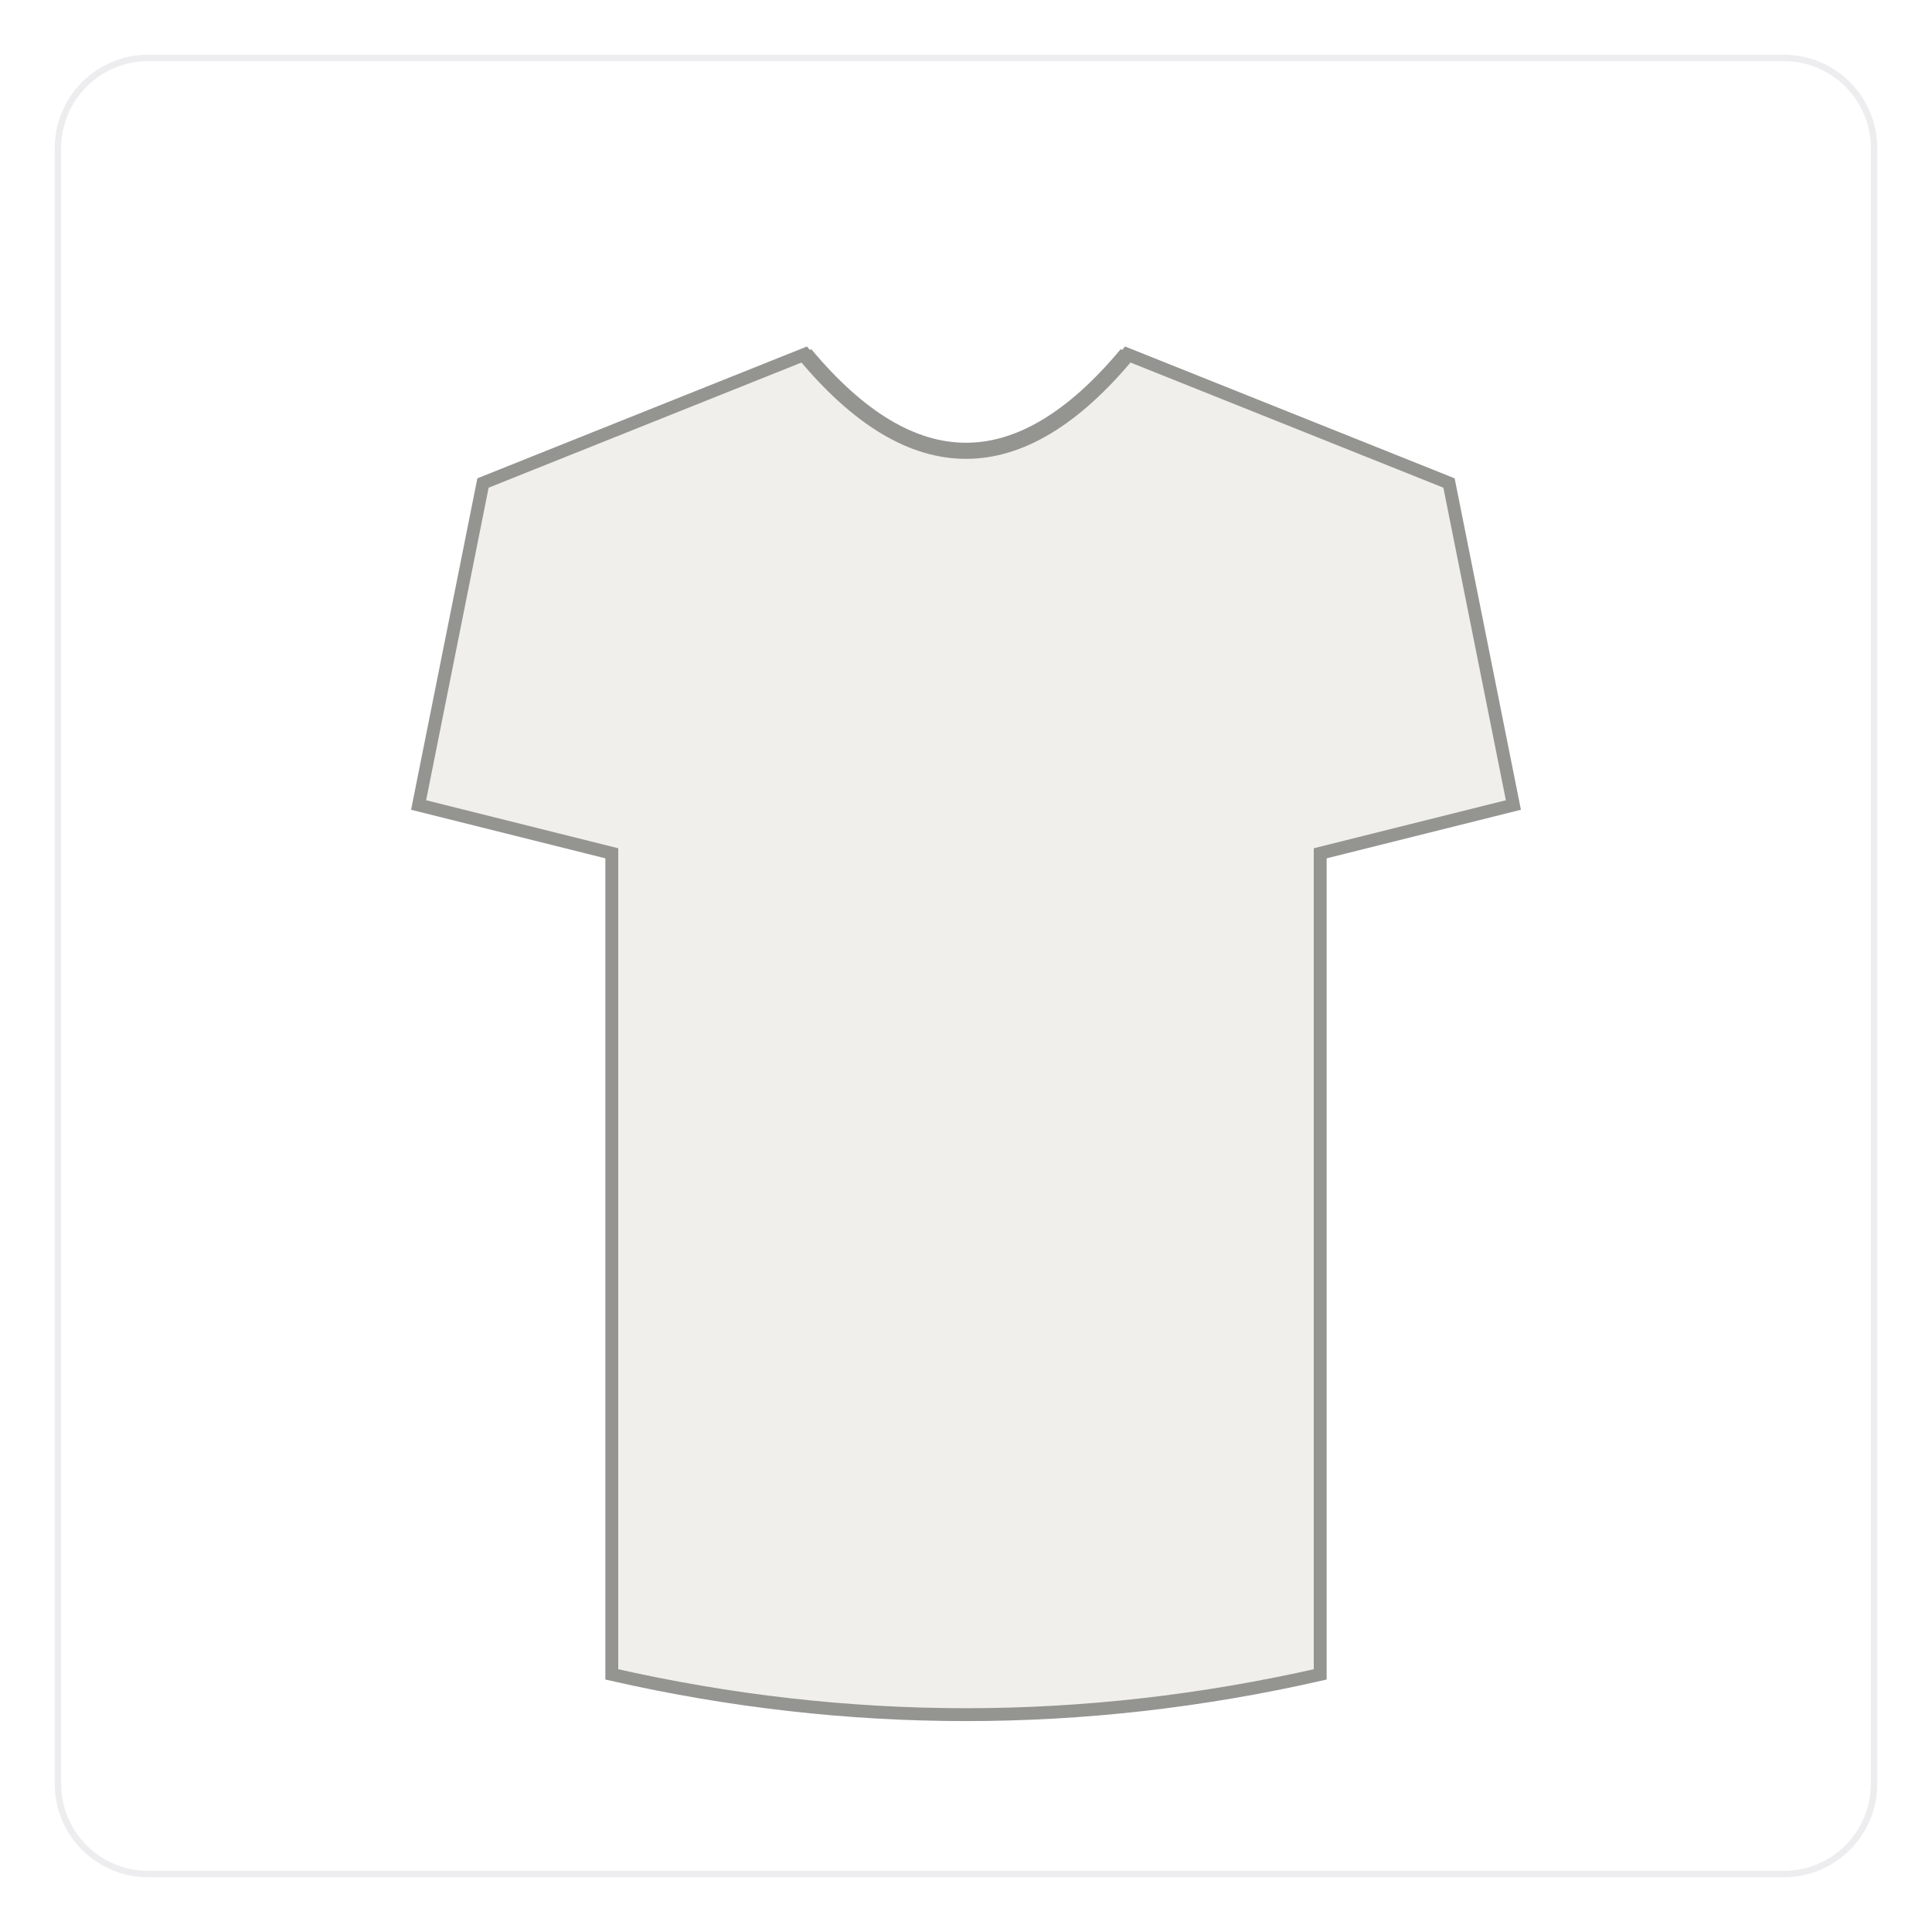
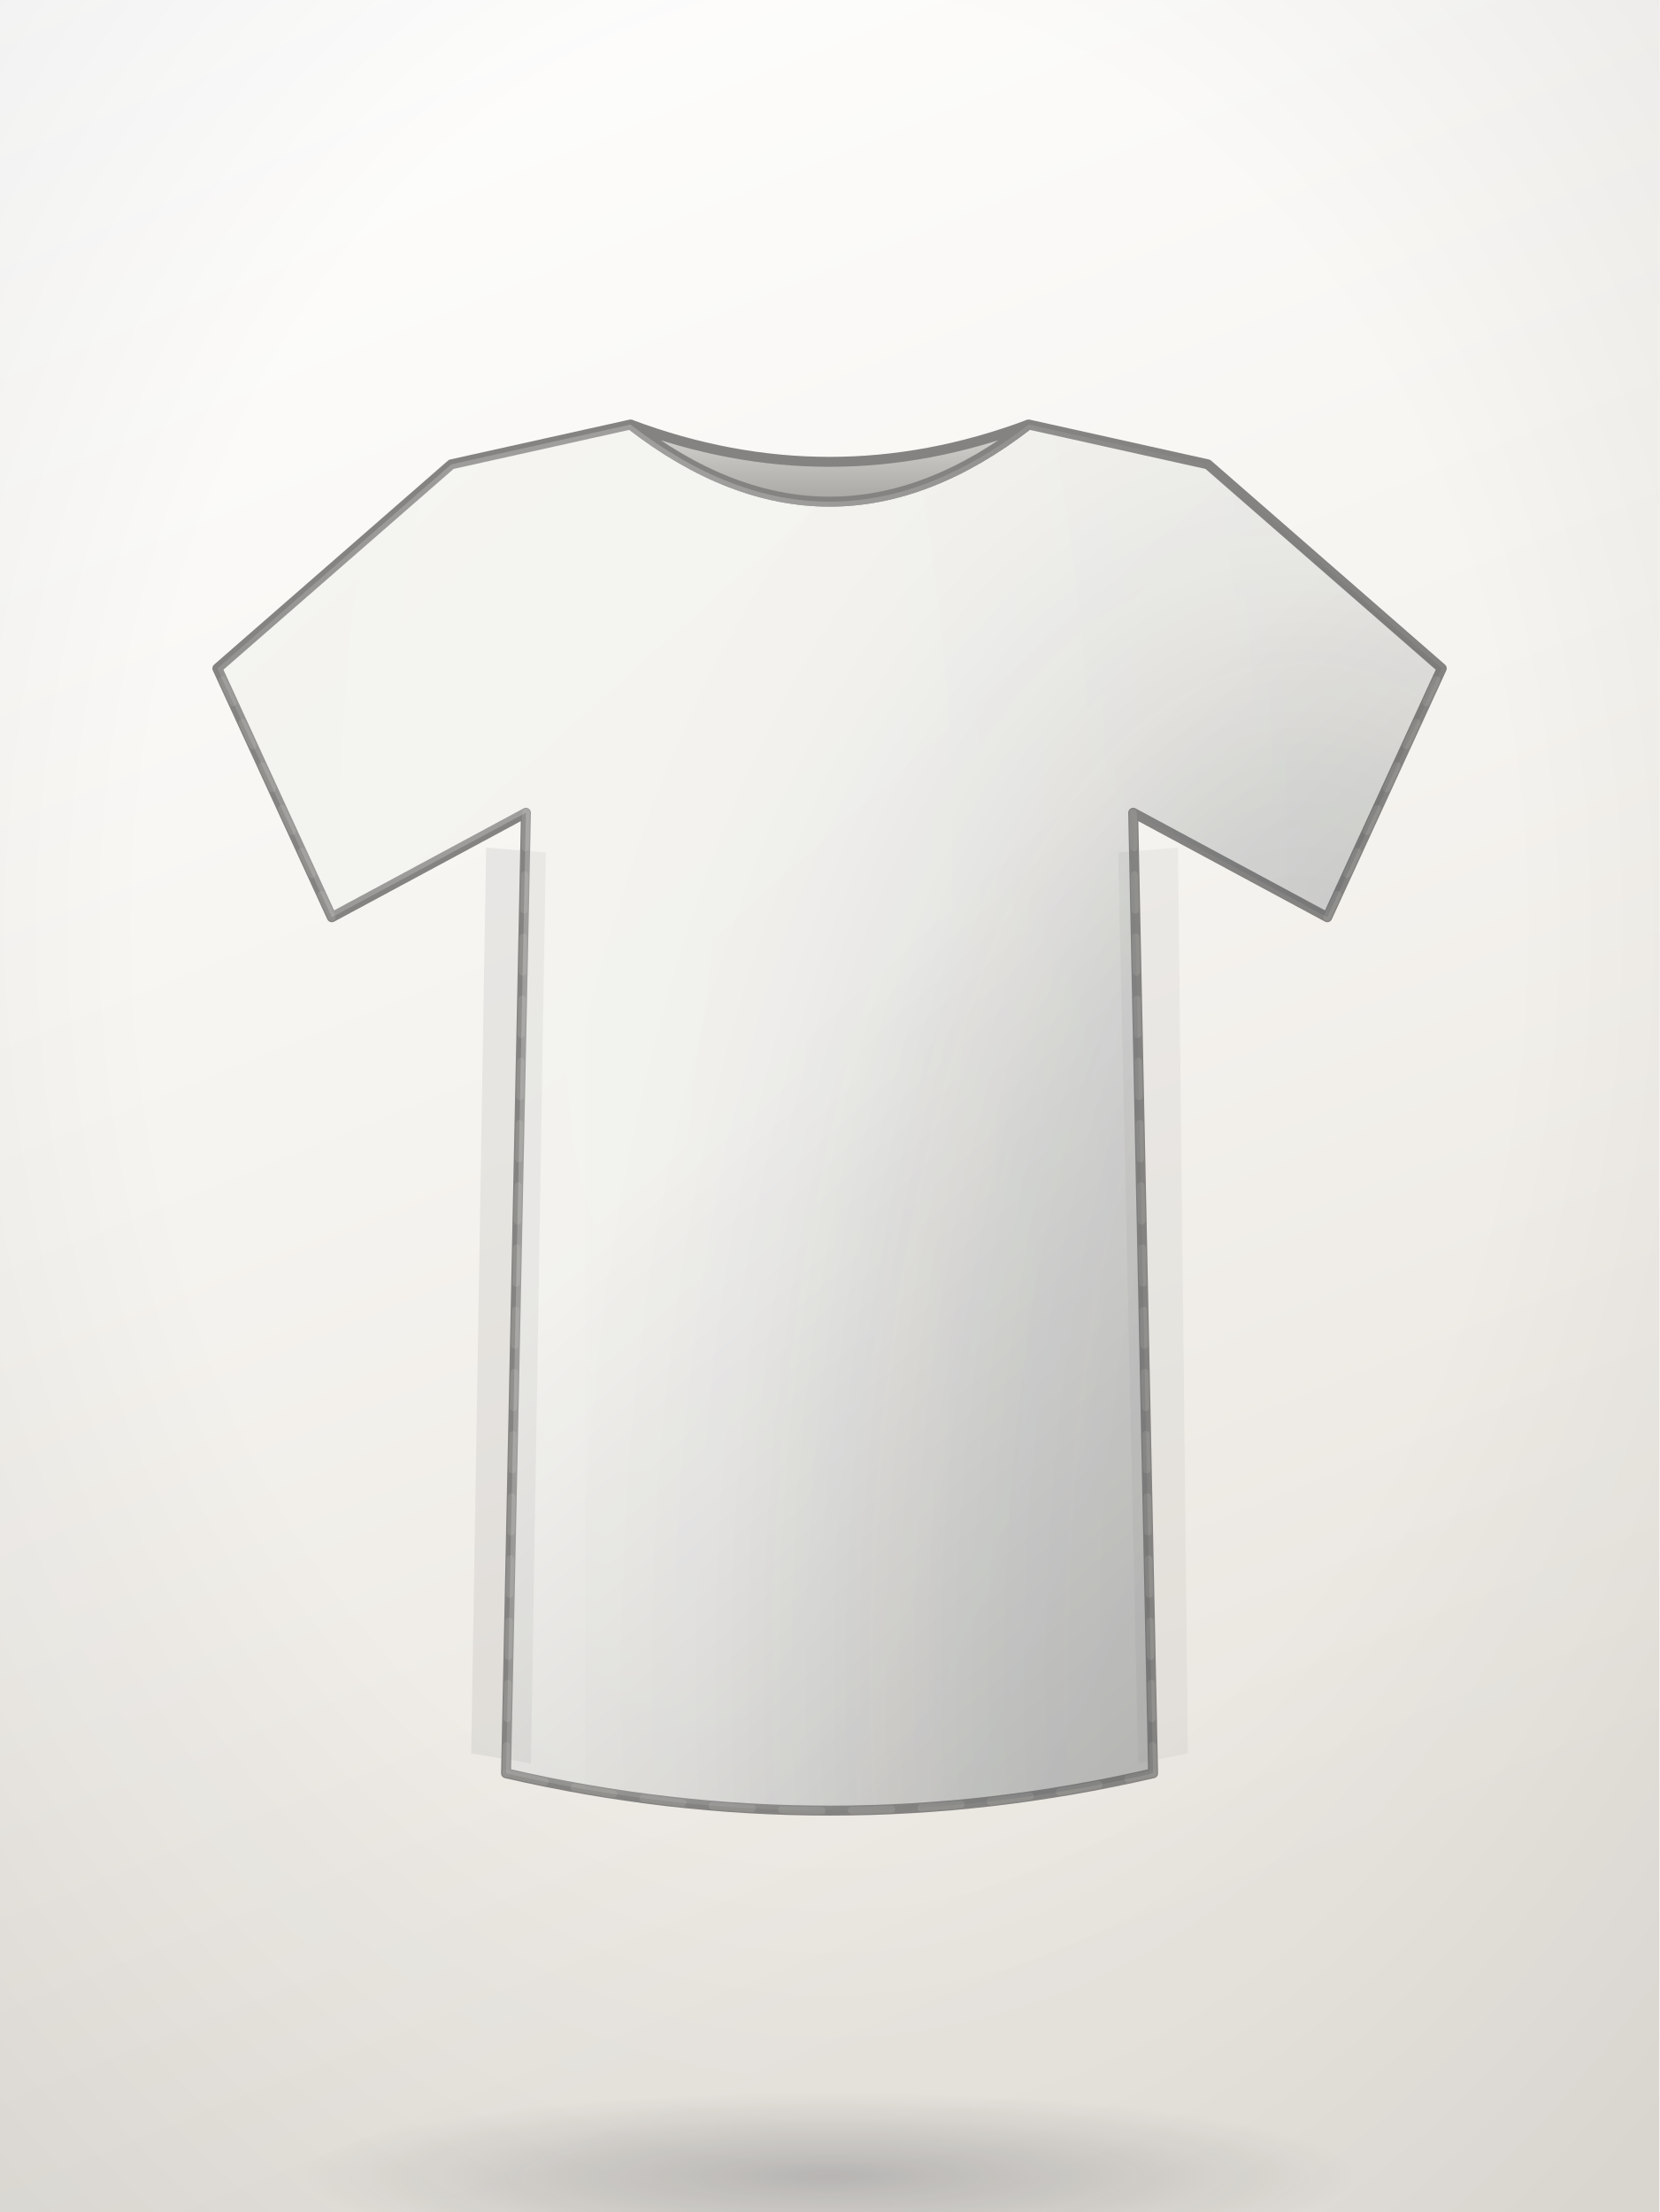
- <svg xmlns="http://www.w3.org/2000/svg" viewBox="0 0 600 600" width="600" height="600" role="img">
-   <defs />
-   <rect width="600" height="600" fill="#ffffff" />
-   <rect x="18" y="18" width="564" height="564" rx="28" fill="none" stroke="#1d2233" stroke-opacity="0.08" stroke-width="2" />
-   <path d="M150 150 L250 110 Q300 170 350 110 L450 150 L470 250 L410 265 L410 520 Q300 545 190 520 L190 265 L130 250 Z" fill="#f0efeb" stroke="#949491" stroke-width="4" />
-   <path d="M250 110 Q300 170 350 110" fill="none" stroke="#949491" stroke-width="5" />
+ <svg xmlns="http://www.w3.org/2000/svg" viewBox="0 0 900 1200" width="900" height="1200" role="img">
+   <defs>
+     <filter id="soft" x="-30%" y="-30%" width="160%" height="160%">
+       <feGaussianBlur stdDeviation="70" />
+     </filter>
+     <linearGradient id="bg" x1="0" y1="0" x2="0.3" y2="1">
+       <stop offset="0" stop-color="#ffffff" />
+       <stop offset="0.55" stop-color="#f5f3ef" />
+       <stop offset="1" stop-color="#e9e5df" />
+     </linearGradient>
+     <radialGradient id="vig" cx="0.5" cy="0.42" r="0.75">
+       <stop offset="0.55" stop-color="#000000" stop-opacity="0" />
+       <stop offset="1" stop-color="#000000" stop-opacity="0.07" />
+     </radialGradient>
+     <linearGradient id="fp56" x1="0.1" y1="0" x2="0.9" y2="1">
+       <stop offset="0" stop-color="#f2f2ee" />
+       <stop offset="0.45" stop-color="#f0efeb" />
+       <stop offset="1" stop-color="#c5c4c1" />
+     </linearGradient>
+     <linearGradient id="rp56" x1="0" y1="0" x2="0" y2="1">
+       <stop offset="0" stop-color="#d8d7d4" />
+       <stop offset="1" stop-color="#a8a7a4" />
+     </linearGradient>
+     <radialGradient id="shp56" cx="0.5" cy="0.5" r="0.5">
+       <stop offset="0" stop-color="#0b1220" stop-opacity="0.20" />
+       <stop offset="1" stop-color="#0b1220" stop-opacity="0" />
+     </radialGradient>
+     <clipPath id="clipp56">
+       <path d="M370 258 Q450 320 530 258 L602 274 L696 356 L650 456 L572 414 L580 800 Q450 830 320 800 L328 414 L250 456 L204 356 L298 274 Z" />
+     </clipPath>
+   </defs>
+   <rect width="900" height="1200" fill="url(#bg)" />
+   <rect width="900" height="1200" fill="url(#vig)" />
+   <g transform="translate(-157.5,-118.0) scale(1.35)">
+     <ellipse cx="450" cy="962" rx="210" ry="34" fill="url(#shp56)" />
+     <path d="M370 258 Q450 320 530 258 L602 274 L696 356 L650 456 L572 414 L580 800 Q450 830 320 800 L328 414 L250 456 L204 356 L298 274 Z" fill="url(#fp56)" stroke="#848381" stroke-width="4" stroke-linejoin="round" />
+     <path d="M370 258 Q450 320 530 258 Q450 288 370 258 Z" fill="url(#rp56)" stroke="#848381" stroke-width="4" />
+     <path d="M336 430 L330 796 L306 792 L312 428 Z" fill="#848381" opacity="0.13" />
+     <path d="M566 430 L574 796 L594 792 L590 428 Z" fill="#848381" opacity="0.09" />
+     <path d="M328 414 L320 800" fill="none" stroke="#959492" stroke-width="3" stroke-dasharray="14 11" stroke-linecap="round" opacity="0.75" />
+     <path d="M572 414 L580 800" fill="none" stroke="#959492" stroke-width="3" stroke-dasharray="14 11" stroke-linecap="round" opacity="0.75" />
+     <path d="M320 800 Q450 830 580 800" fill="none" stroke="#959492" stroke-width="3" stroke-dasharray="16 12" stroke-linecap="round" opacity="0.75" />
+     <path d="M250 456 L204 356" fill="none" stroke="#959492" stroke-width="3" stroke-dasharray="10 9" stroke-linecap="round" opacity="0.75" />
+     <path d="M650 456 L696 356" fill="none" stroke="#959492" stroke-width="3" stroke-dasharray="10 9" stroke-linecap="round" opacity="0.75" />
+     <g clip-path="url(#clipp56)">
+       <ellipse cx="370" cy="430" rx="180" ry="420" fill="#ffffff" opacity="0.22" filter="url(#soft)" />
+       <ellipse cx="640" cy="760" rx="180" ry="440" fill="#0b1220" opacity="0.13" filter="url(#soft)" />
+     </g>
+   </g>
</svg>
